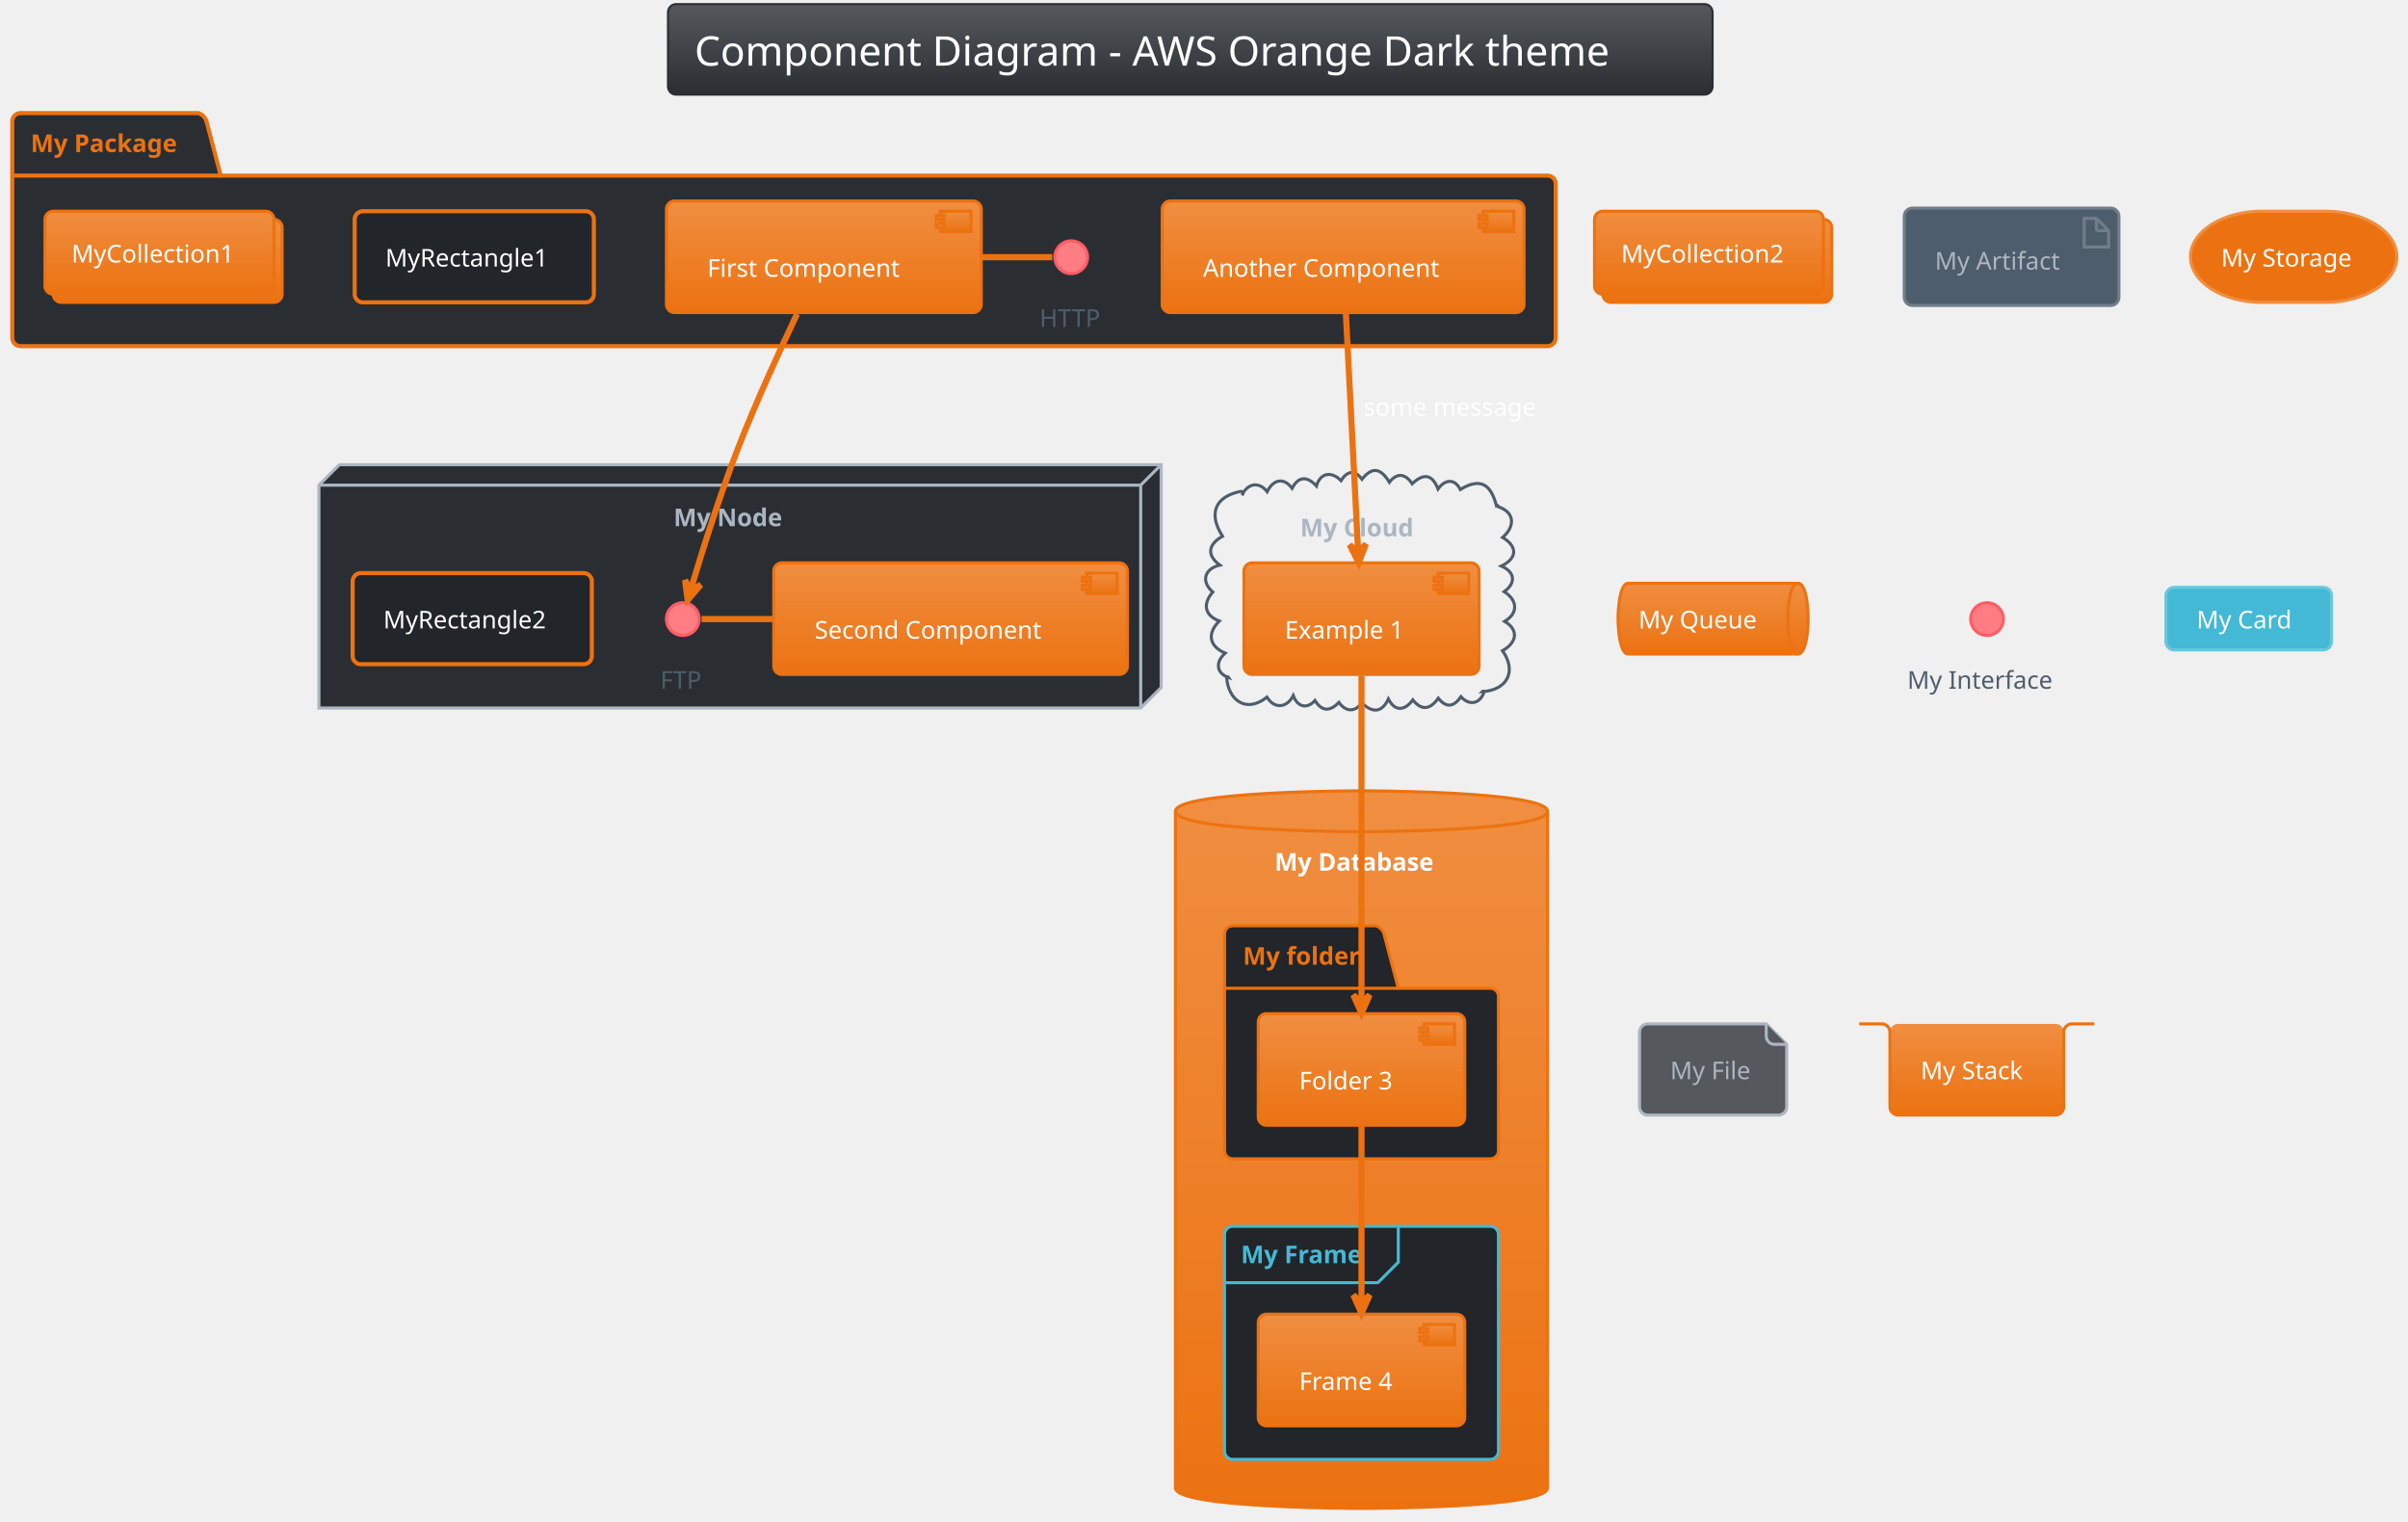
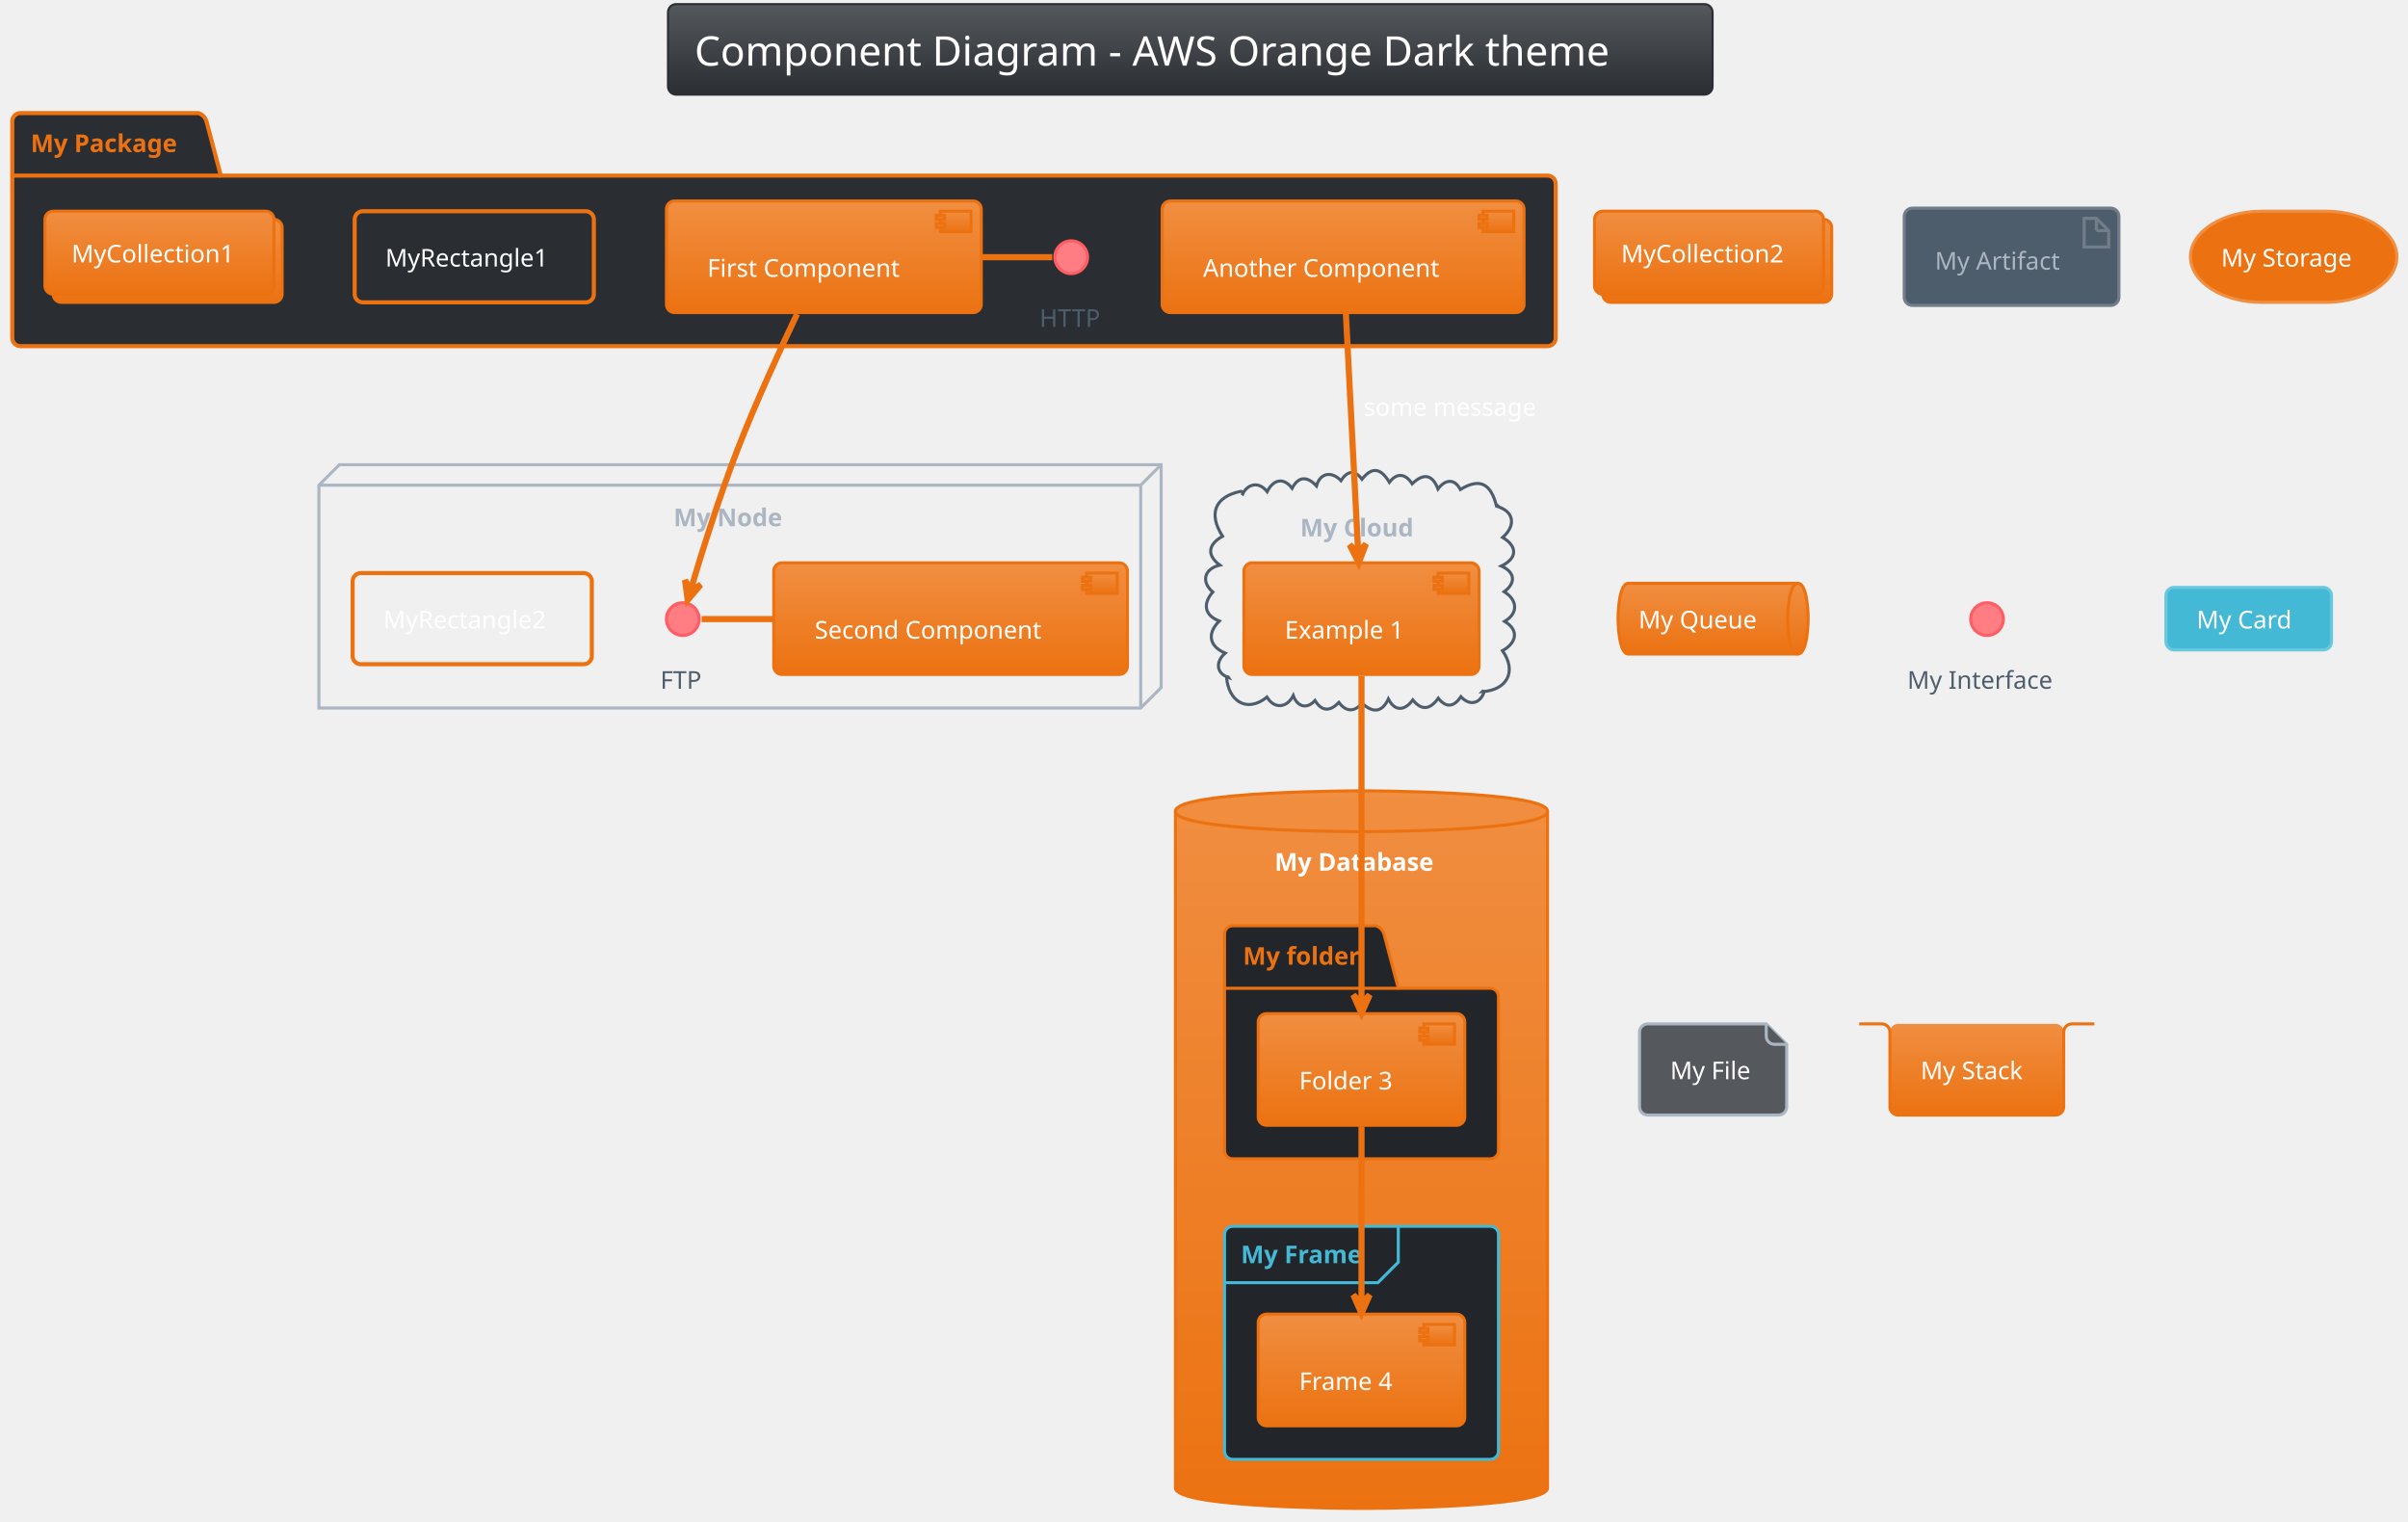
<svg xmlns="http://www.w3.org/2000/svg" contentScriptType="application/ecmascript" contentStyleType="text/css" height="775px" preserveAspectRatio="none" style="width:1227px;height:775px;background:#00000000;" version="1.1" viewBox="0 0 1227 775" width="1227.083px" zoomAndPan="magnify">
  <defs>
-     <linearGradient id="g1dk9pfcbjmkof0" x1="50%" x2="50%" y1="0%" y2="100%">
+     <linearGradient id="g13y1e8bbdfvfi0" x1="50%" x2="50%" y1="0%" y2="100%">
      <stop offset="0%" stop-color="#55585C" />
      <stop offset="100%" stop-color="#2A2E33" />
    </linearGradient>
-     <linearGradient id="g1dk9pfcbjmkof1" x1="50%" x2="50%" y1="0%" y2="100%">
+     <linearGradient id="g13y1e8bbdfvfi1" x1="50%" x2="50%" y1="0%" y2="100%">
      <stop offset="0%" stop-color="#F08E41" />
      <stop offset="100%" stop-color="#EC7211" />
    </linearGradient>
  </defs>
  <g>
-     <rect fill="url(#g1dk9pfcbjmkof0)" height="46.153" rx="4.167" ry="4.167" style="stroke:#2A2E33;stroke-width:1.042;" width="532.292" x="340.365" y="2.083" />
+     <rect fill="url(#g13y1e8bbdfvfi0)" height="46.153" rx="4.167" ry="4.167" style="stroke:#2A2E33;stroke-width:1.042;" width="532.292" x="340.365" y="2.083" />
    <text fill="#FFFFFF" font-family="Verdana" font-size="20.833" lengthAdjust="spacing" textLength="505.208" x="353.906" y="33.445">Component Diagram - AWS Orange Dark theme</text>
    <path d="M10.417,57.611 L101.042,57.611 A6.25,6.25 0 0 1 105.208,61.778 L112.5,89.469 L788.542,89.469 A4.167,4.167 0 0 1 792.708,93.636 L792.708,172.194 A4.167,4.167 0 0 1 788.542,176.361 L10.417,176.361 A4.167,4.167 0 0 1 6.25,172.194 L6.25,61.778 A4.167,4.167 0 0 1 10.417,57.611 " fill="#2A2E33" style="stroke:#EC7211;stroke-width:2.083;" />
    <line style="stroke:#EC7211;stroke-width:2.083;" x1="6.25" x2="112.5" y1="89.469" y2="89.469" />
    <text fill="#EC7211" font-family="Verdana" font-size="12.5" font-weight="bold" lengthAdjust="spacing" textLength="82.292" x="15.625" y="77.47">My Package</text>
-     <polygon fill="#2A2E33" points="162.5,247.194,172.917,236.778,591.667,236.778,591.667,350.319,581.25,360.736,162.5,360.736,162.5,247.194" style="stroke:#ABB6C2;stroke-width:1.562;" />
-     <line style="stroke:#ABB6C2;stroke-width:1.562;" x1="581.25" x2="591.667" y1="247.194" y2="236.778" />
-     <line style="stroke:#ABB6C2;stroke-width:1.562;" x1="162.5" x2="581.25" y1="247.194" y2="247.194" />
-     <line style="stroke:#ABB6C2;stroke-width:1.562;" x1="581.25" x2="581.25" y1="247.194" y2="360.736" />
+     <polygon points="162.5,247.194,172.917,236.778,591.667,236.778,591.667,350.319,581.25,360.736,162.5,360.736,162.5,247.194" style="stroke:#ABB6C2;stroke-width:1.562;fill:none;" />
+     <line style="stroke:#ABB6C2;stroke-width:1.562;fill:none;" x1="581.25" x2="591.667" y1="247.194" y2="236.778" />
+     <line style="stroke:#ABB6C2;stroke-width:1.562;fill:none;" x1="162.5" x2="581.25" y1="247.194" y2="247.194" />
+     <line style="stroke:#ABB6C2;stroke-width:1.562;fill:none;" x1="581.25" x2="581.25" y1="247.194" y2="360.736" />
    <text fill="#ABB6C2" font-family="Verdana" font-size="12.5" font-weight="bold" lengthAdjust="spacing" textLength="59.375" x="343.229" y="268.095">My Node</text>
    <path d="M632.845,252.305 C635.562,246.388 641.37,245.003 645.691,250.499 C648.62,244.573 653.85,242.741 658.393,248.786 C661.784,242.295 666.332,242.754 670.807,247.599 C672.806,240.605 678.718,240.1 683.285,244.877 C686.409,240.035 690.221,239.001 693.992,244.187 C699.552,237.125 703.917,239.011 707.959,245.726 C711.933,240.517 716.267,241.429 719.564,246.492 C725.194,241.109 729.755,241.382 732.74,249.144 C736.081,244.5 741.004,243.346 744.103,249.401 C754.524,243.054 759.699,246.882 762.5,257.611 C763.038,257.287 763.439,257.549 763.419,258.16 C772.386,261.229 771.727,268.584 765.673,273.816 C773.394,278.447 773.142,284.484 765.018,288.404 C771.976,291.46 772.604,296.955 766.472,301.467 C773.06,305.608 773.976,312.25 766.699,316.599 C774.579,321.311 772.329,327.894 765.594,331.524 C773.133,342.241 767.799,351.699 755.208,352.403 C755.562,352.02 756.021,351.94 756.253,352.533 C754.169,358.64 748.773,359.785 744.428,354.984 C740.943,360.068 737.036,360.986 732.884,355.728 C728.931,361.287 724.622,362.477 719.895,356.608 C715.993,361.967 710.88,362.89 707.454,356.12 C704.102,363.313 699.334,363.222 694.037,358.267 C690.131,362.925 685.848,362.758 682.24,357.898 C677.797,362.494 673.655,362.728 670.057,356.909 C665.758,361.703 660.968,359.927 658.991,354.416 C655.838,360.612 649.473,361.511 645.591,355.197 C634.876,363.722 625.875,356.674 625,345.111 C625.429,344.579 625.792,344.755 626.095,345.245 C619.252,342.853 619.602,336.838 624.291,332.777 C615.979,329.234 615.021,322.634 621.306,316.426 C613.547,313.396 612.859,307.559 617.976,301.632 C611.709,296.165 613.839,289.732 621.56,287.922 C614.461,282.585 615.893,277.218 622.949,273.219 C615.709,261.961 618.763,253.104 632.292,250.319 C633.543,250.599 633.749,251.425 632.845,252.305 " style="stroke:#4E5D6C;stroke-width:1.562;fill:none;" />
    <text fill="#ABB6C2" font-family="Verdana" font-size="12.5" font-weight="bold" lengthAdjust="spacing" textLength="62.5" x="662.5" y="273.303">My Cloud</text>
-     <path d="M598.958,413.34 C598.958,402.924 693.75,402.924 693.75,402.924 C693.75,402.924 788.542,402.924 788.542,413.34 L788.542,758.132 C788.542,768.549 693.75,768.549 693.75,768.549 C693.75,768.549 598.958,768.549 598.958,758.132 L598.958,413.34 " fill="url(#g1dk9pfcbjmkof1)" style="stroke:#EC7211;stroke-width:1.562;" />
+     <path d="M598.958,413.34 C598.958,402.924 693.75,402.924 693.75,402.924 C693.75,402.924 788.542,402.924 788.542,413.34 L788.542,758.132 C788.542,768.549 693.75,768.549 693.75,768.549 C693.75,768.549 598.958,768.549 598.958,758.132 L598.958,413.34 " fill="url(#g13y1e8bbdfvfi1)" style="stroke:#EC7211;stroke-width:1.562;" />
    <path d="M598.958,413.34 C598.958,423.757 693.75,423.757 693.75,423.757 C693.75,423.757 788.542,423.757 788.542,413.34 " fill="none" style="stroke:#EC7211;stroke-width:1.562;" />
    <text fill="#FFFFFF" font-family="Verdana" font-size="12.5" font-weight="bold" lengthAdjust="spacing" textLength="88.542" x="649.479" y="443.616">My Database</text>
    <path d="M628.125,471.674 L701.042,471.674 A6.25,6.25 0 0 1 705.208,475.84 L712.5,503.532 L759.375,503.532 A4.167,4.167 0 0 1 763.542,507.699 L763.542,586.257 A4.167,4.167 0 0 1 759.375,590.424 L628.125,590.424 A4.167,4.167 0 0 1 623.958,586.257 L623.958,475.84 A4.167,4.167 0 0 1 628.125,471.674 " fill="#222529" style="stroke:#EC7211;stroke-width:1.562;" />
    <line style="stroke:#EC7211;stroke-width:1.562;" x1="623.958" x2="712.5" y1="503.532" y2="503.532" />
    <text fill="#EC7211" font-family="Verdana" font-size="12.5" font-weight="bold" lengthAdjust="spacing" textLength="64.583" x="633.333" y="491.532">My folder</text>
    <rect fill="#222529" height="118.75" rx="4.167" ry="4.167" style="stroke:#44B9D6;stroke-width:1.562;" width="139.583" x="623.958" y="624.799" />
    <path d="M712.5,624.799 L712.5,643.115 L702.083,653.532 L623.958,653.532 " fill="none" style="stroke:#44B9D6;stroke-width:1.562;" />
    <text fill="#44B9D6" font-family="Verdana" font-size="12.5" font-weight="bold" lengthAdjust="spacing" textLength="67.708" x="632.292" y="643.616">My Frame</text>
    <ellipse cx="545.833" cy="131.049" fill="#FF7D83" rx="8.333" ry="8.333" style="stroke:#FF5D64;stroke-width:1.562;" />
    <text fill="#4E5D6C" font-family="Verdana" font-size="12.5" lengthAdjust="spacing" textLength="32.292" x="529.688" y="166.532">HTTP</text>
-     <rect fill="url(#g1dk9pfcbjmkof1)" height="56.858" rx="4.167" ry="4.167" style="stroke:#EC7211;stroke-width:1.562;" width="160.417" x="339.583" y="102.403" />
-     <rect fill="url(#g1dk9pfcbjmkof1)" height="10.417" style="stroke:#EC7211;stroke-width:1.562;" width="15.625" x="479.167" y="107.611" />
-     <rect fill="url(#g1dk9pfcbjmkof1)" height="2.083" style="stroke:#EC7211;stroke-width:1.562;" width="4.167" x="477.083" y="109.694" />
-     <rect fill="url(#g1dk9pfcbjmkof1)" height="2.083" style="stroke:#EC7211;stroke-width:1.562;" width="4.167" x="477.083" y="113.861" />
+     <rect fill="url(#g13y1e8bbdfvfi1)" height="56.858" rx="4.167" ry="4.167" style="stroke:#EC7211;stroke-width:1.562;" width="160.417" x="339.583" y="102.403" />
+     <rect fill="url(#g13y1e8bbdfvfi1)" height="10.417" style="stroke:#EC7211;stroke-width:1.562;" width="15.625" x="479.167" y="107.611" />
+     <rect fill="url(#g13y1e8bbdfvfi1)" height="2.083" style="stroke:#EC7211;stroke-width:1.562;" width="4.167" x="477.083" y="109.694" />
+     <rect fill="url(#g13y1e8bbdfvfi1)" height="2.083" style="stroke:#EC7211;stroke-width:1.562;" width="4.167" x="477.083" y="113.861" />
    <text fill="#FFFFFF" font-family="Verdana" font-size="12.5" lengthAdjust="spacing" textLength="108.333" x="360.417" y="141.012">First Component</text>
-     <rect fill="url(#g1dk9pfcbjmkof1)" height="56.858" rx="4.167" ry="4.167" style="stroke:#EC7211;stroke-width:1.562;" width="184.375" x="592.188" y="102.403" />
-     <rect fill="url(#g1dk9pfcbjmkof1)" height="10.417" style="stroke:#EC7211;stroke-width:1.562;" width="15.625" x="755.729" y="107.611" />
-     <rect fill="url(#g1dk9pfcbjmkof1)" height="2.083" style="stroke:#EC7211;stroke-width:1.562;" width="4.167" x="753.646" y="109.694" />
-     <rect fill="url(#g1dk9pfcbjmkof1)" height="2.083" style="stroke:#EC7211;stroke-width:1.562;" width="4.167" x="753.646" y="113.861" />
+     <rect fill="url(#g13y1e8bbdfvfi1)" height="56.858" rx="4.167" ry="4.167" style="stroke:#EC7211;stroke-width:1.562;" width="184.375" x="592.188" y="102.403" />
+     <rect fill="url(#g13y1e8bbdfvfi1)" height="10.417" style="stroke:#EC7211;stroke-width:1.562;" width="15.625" x="755.729" y="107.611" />
+     <rect fill="url(#g13y1e8bbdfvfi1)" height="2.083" style="stroke:#EC7211;stroke-width:1.562;" width="4.167" x="753.646" y="109.694" />
+     <rect fill="url(#g13y1e8bbdfvfi1)" height="2.083" style="stroke:#EC7211;stroke-width:1.562;" width="4.167" x="753.646" y="113.861" />
    <text fill="#FFFFFF" font-family="Verdana" font-size="12.5" lengthAdjust="spacing" textLength="132.292" x="613.021" y="141.012">Another Component</text>
-     <rect fill="#222529" height="46.442" rx="4.167" ry="4.167" style="stroke:#EC7211;stroke-width:2.083;" width="121.875" x="180.729" y="107.611" />
+     <rect height="46.442" rx="4.167" ry="4.167" style="stroke:#EC7211;stroke-width:2.083;fill:none;" width="121.875" x="180.729" y="107.611" />
    <text fill="#FFFFFF" font-family="Verdana" font-size="12.5" lengthAdjust="spacing" textLength="90.625" x="196.354" y="135.803">MyRectangle1</text>
-     <rect fill="url(#g1dk9pfcbjmkof1)" height="42.275" rx="4.167" ry="4.167" style="stroke:#EC7211;stroke-width:1.562;" width="116.667" x="27.083" y="111.778" />
-     <rect fill="url(#g1dk9pfcbjmkof1)" height="42.275" rx="4.167" ry="4.167" style="stroke:#EC7211;stroke-width:1.562;" width="116.667" x="22.917" y="107.611" />
+     <rect fill="url(#g13y1e8bbdfvfi1)" height="42.275" rx="4.167" ry="4.167" style="stroke:#EC7211;stroke-width:1.562;" width="116.667" x="27.083" y="111.778" />
+     <rect fill="url(#g13y1e8bbdfvfi1)" height="42.275" rx="4.167" ry="4.167" style="stroke:#EC7211;stroke-width:1.562;" width="116.667" x="22.917" y="107.611" />
    <text fill="#FFFFFF" font-family="Verdana" font-size="12.5" lengthAdjust="spacing" textLength="89.583" x="36.458" y="133.72">MyCollection1</text>
    <ellipse cx="347.917" cy="315.424" fill="#FF7D83" rx="8.333" ry="8.333" style="stroke:#FF5D64;stroke-width:1.562;" />
    <text fill="#4E5D6C" font-family="Verdana" font-size="12.5" lengthAdjust="spacing" textLength="22.917" x="336.458" y="350.907">FTP</text>
-     <rect fill="url(#g1dk9pfcbjmkof1)" height="56.858" rx="4.167" ry="4.167" style="stroke:#EC7211;stroke-width:1.562;" width="180.208" x="394.271" y="286.778" />
-     <rect fill="url(#g1dk9pfcbjmkof1)" height="10.417" style="stroke:#EC7211;stroke-width:1.562;" width="15.625" x="553.646" y="291.986" />
-     <rect fill="url(#g1dk9pfcbjmkof1)" height="2.083" style="stroke:#EC7211;stroke-width:1.562;" width="4.167" x="551.562" y="294.069" />
-     <rect fill="url(#g1dk9pfcbjmkof1)" height="2.083" style="stroke:#EC7211;stroke-width:1.562;" width="4.167" x="551.562" y="298.236" />
+     <rect fill="url(#g13y1e8bbdfvfi1)" height="56.858" rx="4.167" ry="4.167" style="stroke:#EC7211;stroke-width:1.562;" width="180.208" x="394.271" y="286.778" />
+     <rect fill="url(#g13y1e8bbdfvfi1)" height="10.417" style="stroke:#EC7211;stroke-width:1.562;" width="15.625" x="553.646" y="291.986" />
+     <rect fill="url(#g13y1e8bbdfvfi1)" height="2.083" style="stroke:#EC7211;stroke-width:1.562;" width="4.167" x="551.562" y="294.069" />
+     <rect fill="url(#g13y1e8bbdfvfi1)" height="2.083" style="stroke:#EC7211;stroke-width:1.562;" width="4.167" x="551.562" y="298.236" />
    <text fill="#FFFFFF" font-family="Verdana" font-size="12.5" lengthAdjust="spacing" textLength="128.125" x="415.104" y="325.387">Second Component</text>
-     <rect fill="#222529" height="46.442" rx="4.167" ry="4.167" style="stroke:#EC7211;stroke-width:2.083;" width="121.875" x="179.688" y="291.986" />
+     <rect height="46.442" rx="4.167" ry="4.167" style="stroke:#EC7211;stroke-width:2.083;fill:none;" width="121.875" x="179.688" y="291.986" />
    <text fill="#FFFFFF" font-family="Verdana" font-size="12.5" lengthAdjust="spacing" textLength="90.625" x="195.312" y="320.178">MyRectangle2</text>
-     <rect fill="url(#g1dk9pfcbjmkof1)" height="56.858" rx="4.167" ry="4.167" style="stroke:#EC7211;stroke-width:1.562;" width="119.792" x="633.854" y="286.778" />
-     <rect fill="url(#g1dk9pfcbjmkof1)" height="10.417" style="stroke:#EC7211;stroke-width:1.562;" width="15.625" x="732.812" y="291.986" />
-     <rect fill="url(#g1dk9pfcbjmkof1)" height="2.083" style="stroke:#EC7211;stroke-width:1.562;" width="4.167" x="730.729" y="294.069" />
-     <rect fill="url(#g1dk9pfcbjmkof1)" height="2.083" style="stroke:#EC7211;stroke-width:1.562;" width="4.167" x="730.729" y="298.236" />
+     <rect fill="url(#g13y1e8bbdfvfi1)" height="56.858" rx="4.167" ry="4.167" style="stroke:#EC7211;stroke-width:1.562;" width="119.792" x="633.854" y="286.778" />
+     <rect fill="url(#g13y1e8bbdfvfi1)" height="10.417" style="stroke:#EC7211;stroke-width:1.562;" width="15.625" x="732.812" y="291.986" />
+     <rect fill="url(#g13y1e8bbdfvfi1)" height="2.083" style="stroke:#EC7211;stroke-width:1.562;" width="4.167" x="730.729" y="294.069" />
+     <rect fill="url(#g13y1e8bbdfvfi1)" height="2.083" style="stroke:#EC7211;stroke-width:1.562;" width="4.167" x="730.729" y="298.236" />
    <text fill="#FFFFFF" font-family="Verdana" font-size="12.5" lengthAdjust="spacing" textLength="67.708" x="654.688" y="325.387">Example 1</text>
-     <rect fill="url(#g1dk9pfcbjmkof1)" height="56.858" rx="4.167" ry="4.167" style="stroke:#EC7211;stroke-width:1.562;" width="105.208" x="641.146" y="516.465" />
-     <rect fill="url(#g1dk9pfcbjmkof1)" height="10.417" style="stroke:#EC7211;stroke-width:1.562;" width="15.625" x="725.521" y="521.674" />
-     <rect fill="url(#g1dk9pfcbjmkof1)" height="2.083" style="stroke:#EC7211;stroke-width:1.562;" width="4.167" x="723.438" y="523.757" />
-     <rect fill="url(#g1dk9pfcbjmkof1)" height="2.083" style="stroke:#EC7211;stroke-width:1.562;" width="4.167" x="723.438" y="527.924" />
+     <rect fill="url(#g13y1e8bbdfvfi1)" height="56.858" rx="4.167" ry="4.167" style="stroke:#EC7211;stroke-width:1.562;" width="105.208" x="641.146" y="516.465" />
+     <rect fill="url(#g13y1e8bbdfvfi1)" height="10.417" style="stroke:#EC7211;stroke-width:1.562;" width="15.625" x="725.521" y="521.674" />
+     <rect fill="url(#g13y1e8bbdfvfi1)" height="2.083" style="stroke:#EC7211;stroke-width:1.562;" width="4.167" x="723.438" y="523.757" />
+     <rect fill="url(#g13y1e8bbdfvfi1)" height="2.083" style="stroke:#EC7211;stroke-width:1.562;" width="4.167" x="723.438" y="527.924" />
    <text fill="#FFFFFF" font-family="Verdana" font-size="12.5" lengthAdjust="spacing" textLength="53.125" x="661.979" y="555.074">Folder 3</text>
-     <rect fill="url(#g1dk9pfcbjmkof1)" height="56.858" rx="4.167" ry="4.167" style="stroke:#EC7211;stroke-width:1.562;" width="105.208" x="641.146" y="669.59" />
-     <rect fill="url(#g1dk9pfcbjmkof1)" height="10.417" style="stroke:#EC7211;stroke-width:1.562;" width="15.625" x="725.521" y="674.799" />
-     <rect fill="url(#g1dk9pfcbjmkof1)" height="2.083" style="stroke:#EC7211;stroke-width:1.562;" width="4.167" x="723.438" y="676.882" />
-     <rect fill="url(#g1dk9pfcbjmkof1)" height="2.083" style="stroke:#EC7211;stroke-width:1.562;" width="4.167" x="723.438" y="681.049" />
+     <rect fill="url(#g13y1e8bbdfvfi1)" height="56.858" rx="4.167" ry="4.167" style="stroke:#EC7211;stroke-width:1.562;" width="105.208" x="641.146" y="669.59" />
+     <rect fill="url(#g13y1e8bbdfvfi1)" height="10.417" style="stroke:#EC7211;stroke-width:1.562;" width="15.625" x="725.521" y="674.799" />
+     <rect fill="url(#g13y1e8bbdfvfi1)" height="2.083" style="stroke:#EC7211;stroke-width:1.562;" width="4.167" x="723.438" y="676.882" />
+     <rect fill="url(#g13y1e8bbdfvfi1)" height="2.083" style="stroke:#EC7211;stroke-width:1.562;" width="4.167" x="723.438" y="681.049" />
    <text fill="#FFFFFF" font-family="Verdana" font-size="12.5" lengthAdjust="spacing" textLength="53.125" x="661.979" y="708.199">Frame 4</text>
-     <rect fill="url(#g1dk9pfcbjmkof1)" height="42.275" rx="4.167" ry="4.167" style="stroke:#EC7211;stroke-width:1.562;" width="116.667" x="816.667" y="111.778" />
-     <rect fill="url(#g1dk9pfcbjmkof1)" height="42.275" rx="4.167" ry="4.167" style="stroke:#EC7211;stroke-width:1.562;" width="116.667" x="812.5" y="107.611" />
+     <rect fill="url(#g13y1e8bbdfvfi1)" height="42.275" rx="4.167" ry="4.167" style="stroke:#EC7211;stroke-width:1.562;" width="116.667" x="816.667" y="111.778" />
+     <rect fill="url(#g13y1e8bbdfvfi1)" height="42.275" rx="4.167" ry="4.167" style="stroke:#EC7211;stroke-width:1.562;" width="116.667" x="812.5" y="107.611" />
    <text fill="#FFFFFF" font-family="Verdana" font-size="12.5" lengthAdjust="spacing" textLength="89.583" x="826.042" y="133.72">MyCollection2</text>
    <rect fill="#4E5D6C" height="49.567" rx="4.167" ry="4.167" style="stroke:#717D89;stroke-width:1.562;" width="109.375" x="970.312" y="106.049" />
    <polygon fill="#4E5D6C" points="1061.979,111.257,1061.979,125.84,1074.479,125.84,1074.479,117.507,1068.229,111.257,1061.979,111.257" style="stroke:#717D89;stroke-width:1.562;" />
    <line style="stroke:#717D89;stroke-width:1.562;" x1="1068.229" x2="1068.229" y1="111.257" y2="117.507" />
    <line style="stroke:#717D89;stroke-width:1.562;" x1="1074.479" x2="1068.229" y1="117.507" y2="117.507" />
    <text fill="#ABB6C2" font-family="Verdana" font-size="12.5" lengthAdjust="spacing" textLength="67.708" x="985.938" y="137.366">My Artifact</text>
    <rect fill="#EC7211" height="46.442" rx="36.458" ry="36.458" style="stroke:#F08E41;stroke-width:1.562;" width="105.208" x="1116.146" y="107.611" />
    <text fill="#FFFFFF" font-family="Verdana" font-size="12.5" lengthAdjust="spacing" textLength="73.958" x="1131.771" y="135.803">My Storage</text>
-     <path d="M829.688,297.194 L916.146,297.194 C921.354,297.194 921.354,315.207 921.354,315.207 C921.354,315.207 921.354,333.219 916.146,333.219 L829.688,333.219 C824.479,333.219 824.479,315.207 824.479,315.207 C824.479,315.207 824.479,297.194 829.688,297.194 " fill="url(#g1dk9pfcbjmkof1)" style="stroke:#EC7211;stroke-width:1.562;" />
+     <path d="M829.688,297.194 L916.146,297.194 C921.354,297.194 921.354,315.207 921.354,315.207 C921.354,315.207 921.354,333.219 916.146,333.219 L829.688,333.219 C824.479,333.219 824.479,315.207 824.479,315.207 C824.479,315.207 824.479,297.194 829.688,297.194 " fill="url(#g13y1e8bbdfvfi1)" style="stroke:#EC7211;stroke-width:1.562;" />
    <path d="M916.146,297.194 C910.938,297.194 910.938,315.207 910.938,315.207 C910.938,333.219 916.146,333.219 916.146,333.219 " fill="none" style="stroke:#EC7211;stroke-width:1.562;" />
    <text fill="#FFFFFF" font-family="Verdana" font-size="12.5" lengthAdjust="spacing" textLength="65.625" x="834.896" y="320.178">My Queue</text>
    <ellipse cx="1012.5" cy="315.424" fill="#FF7D83" rx="8.333" ry="8.333" style="stroke:#FF5D64;stroke-width:1.562;" />
    <text fill="#4E5D6C" font-family="Verdana" font-size="12.5" lengthAdjust="spacing" textLength="81.25" x="971.875" y="350.907">My Interface</text>
    <rect fill="#44B9D6" height="31.858" rx="4.167" ry="4.167" style="stroke:#69C7DE;stroke-width:1.562;" width="84.375" x="1103.646" y="299.278" />
    <text fill="#FFFFFF" font-family="Verdana" font-size="12.5" lengthAdjust="spacing" textLength="53.125" x="1119.271" y="320.178">My Card</text>
    <path d="M835.417,525.84 L835.417,563.949 A4.167,4.167 0 0 0 839.583,568.115 L906.25,568.115 A4.167,4.167 0 0 0 910.417,563.949 L910.417,532.09 L900,521.674 L839.583,521.674 A4.167,4.167 0 0 0 835.417,525.84 " fill="#55585C" style="stroke:#ABB6C2;stroke-width:1.562;" />
    <path d="M900,521.674 L900,527.924 A4.167,4.167 0 0 0 904.167,532.09 L910.417,532.09 " fill="#55585C" style="stroke:#ABB6C2;stroke-width:1.562;" />
-     <text fill="#ABB6C2" font-family="Verdana" font-size="12.5" lengthAdjust="spacing" textLength="43.75" x="851.042" y="549.866">My File</text>
-     <rect fill="url(#g1dk9pfcbjmkof1)" height="46.442" rx="4.167" ry="4.167" style="stroke:none;stroke-width:1.562;" width="88.542" x="963.021" y="521.674" />
+     <text fill="#FFFFFF" font-family="Verdana" font-size="12.5" lengthAdjust="spacing" textLength="43.75" x="851.042" y="549.866">My File</text>
+     <rect fill="url(#g13y1e8bbdfvfi1)" height="46.442" rx="4.167" ry="4.167" style="stroke:none;stroke-width:1.562;" width="88.542" x="963.021" y="521.674" />
    <path d="M947.396,521.674 L958.854,521.674 A4.167,4.167 0 0 1 963.021,525.84 L963.021,563.949 A4.167,4.167 0 0 0 967.188,568.115 L1047.396,568.115 A4.167,4.167 0 0 0 1051.562,563.949 L1051.562,525.84 A4.167,4.167 0 0 1 1055.729,521.674 L1067.188,521.674 " fill="none" style="stroke:#EC7211;stroke-width:1.562;" />
    <text fill="#FFFFFF" font-family="Verdana" font-size="12.5" lengthAdjust="spacing" textLength="57.292" x="978.646" y="549.866">My Stack</text>
    <path d="M536.177,131.049 C524.135,131.049 512.083,131.049 500.042,131.049 " fill="none" id="HTTP-First Component" style="stroke:#EC7211;stroke-width:3.125;" />
    <path d="M357.51,315.424 C369.74,315.424 381.958,315.424 394.188,315.424 " fill="none" id="FTP-Second Component" style="stroke:#EC7211;stroke-width:3.125;" />
    <path d="M406.135,159.986 C397.062,179.049 385.177,204.986 376.042,228.444 C366.323,253.413 357.062,283.299 351.969,300.434 " fill="none" id="First Component-to-FTP" style="stroke:#EC7211;stroke-width:3.125;" />
    <polygon fill="#EC7211" points="350.406,305.736,357.053,297.921,351.878,300.74,349.059,295.566,350.406,305.736" style="stroke:#EC7211;stroke-width:3.125;" />
    <path d="M685.802,159.778 C687.479,192.392 690.26,246.538 692.052,281.319 " fill="none" id="Another Component-to-Example 1" style="stroke:#EC7211;stroke-width:3.125;" />
    <polygon fill="#EC7211" points="692.333,286.736,696.04,277.17,692.081,281.534,687.717,277.574,692.333,286.736" style="stroke:#EC7211;stroke-width:3.125;" />
    <text fill="#FFFFFF" font-family="Verdana" font-size="12.5" lengthAdjust="spacing" textLength="98.958" x="694.792" y="211.845">some message</text>
    <path d="M693.75,344.372 C693.75,386.465 693.75,466.038 693.75,510.986 " fill="none" id="Example 1-to-Folder 3" style="stroke:#EC7211;stroke-width:3.125;" />
    <polygon fill="#EC7211" points="693.75,516.288,697.917,506.913,693.75,511.08,689.583,506.913,693.75,516.288" style="stroke:#EC7211;stroke-width:3.125;" />
    <path d="M693.75,573.861 C693.75,599.246 693.75,636.882 693.75,663.903 " fill="none" id="Folder 3-to-Frame 4" style="stroke:#EC7211;stroke-width:3.125;" />
    <polygon fill="#EC7211" points="693.75,669.153,697.917,659.778,693.75,663.944,689.583,659.778,693.75,669.153" style="stroke:#EC7211;stroke-width:3.125;" />
  </g>
</svg>
